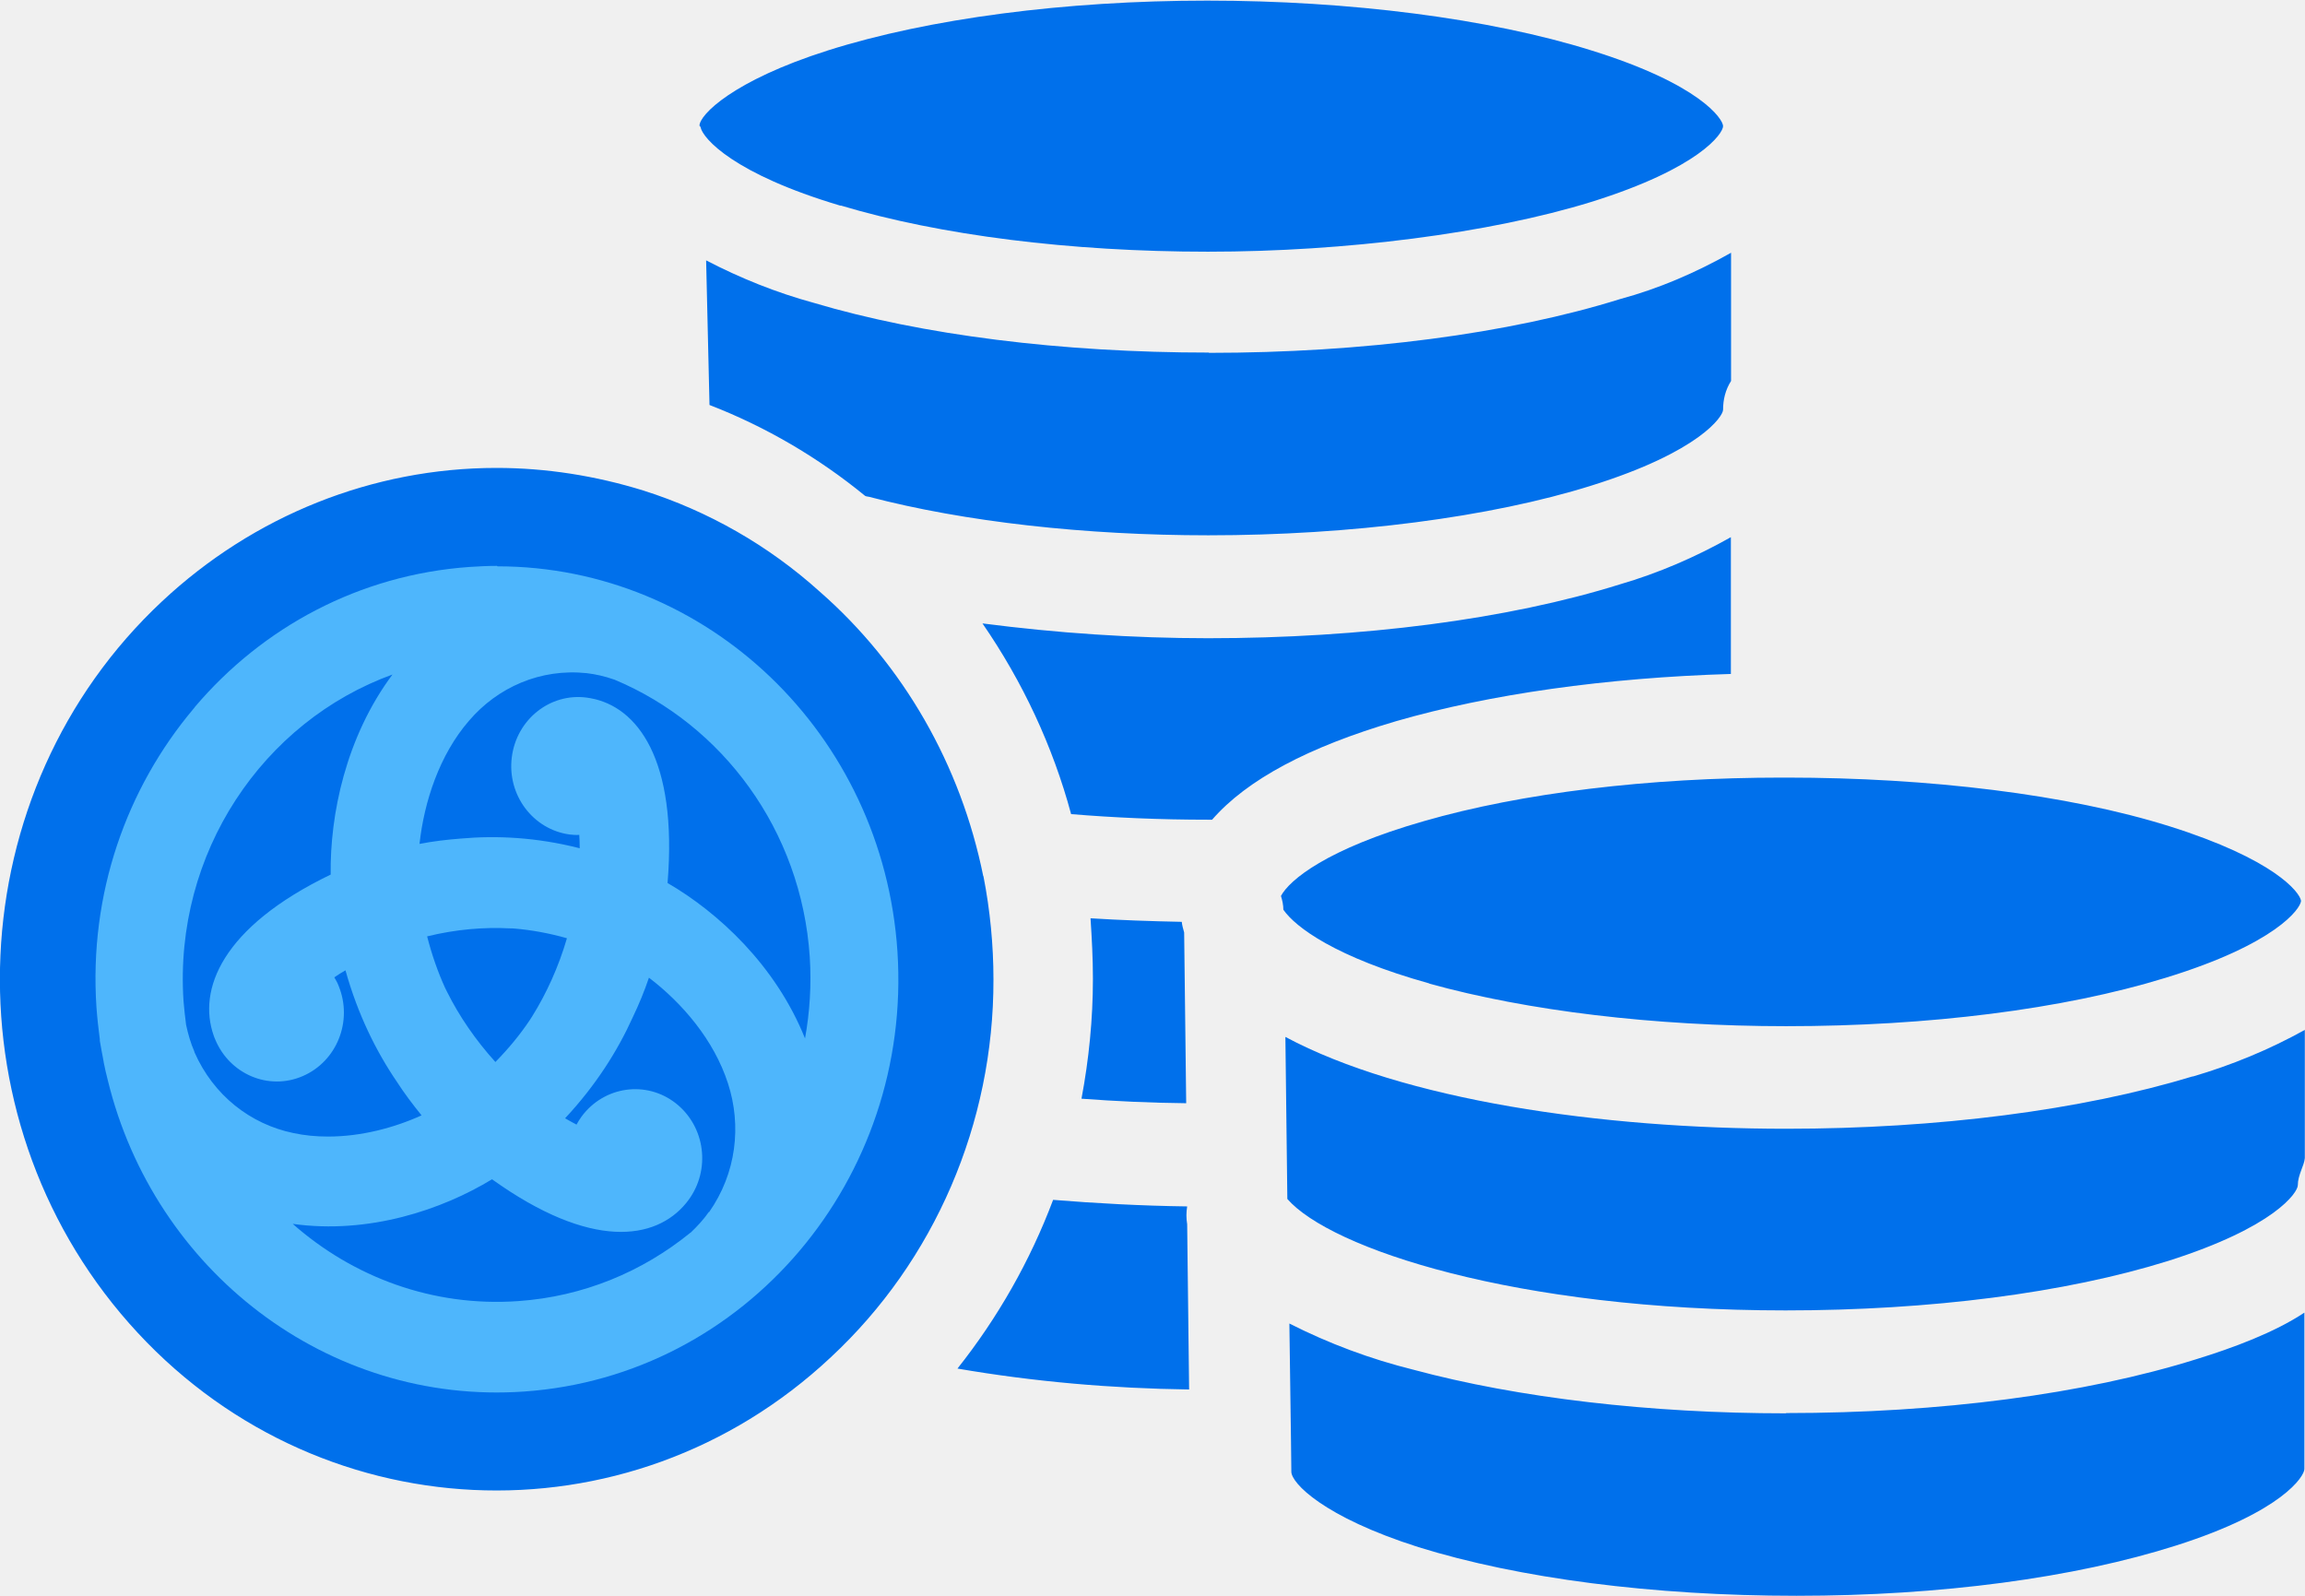
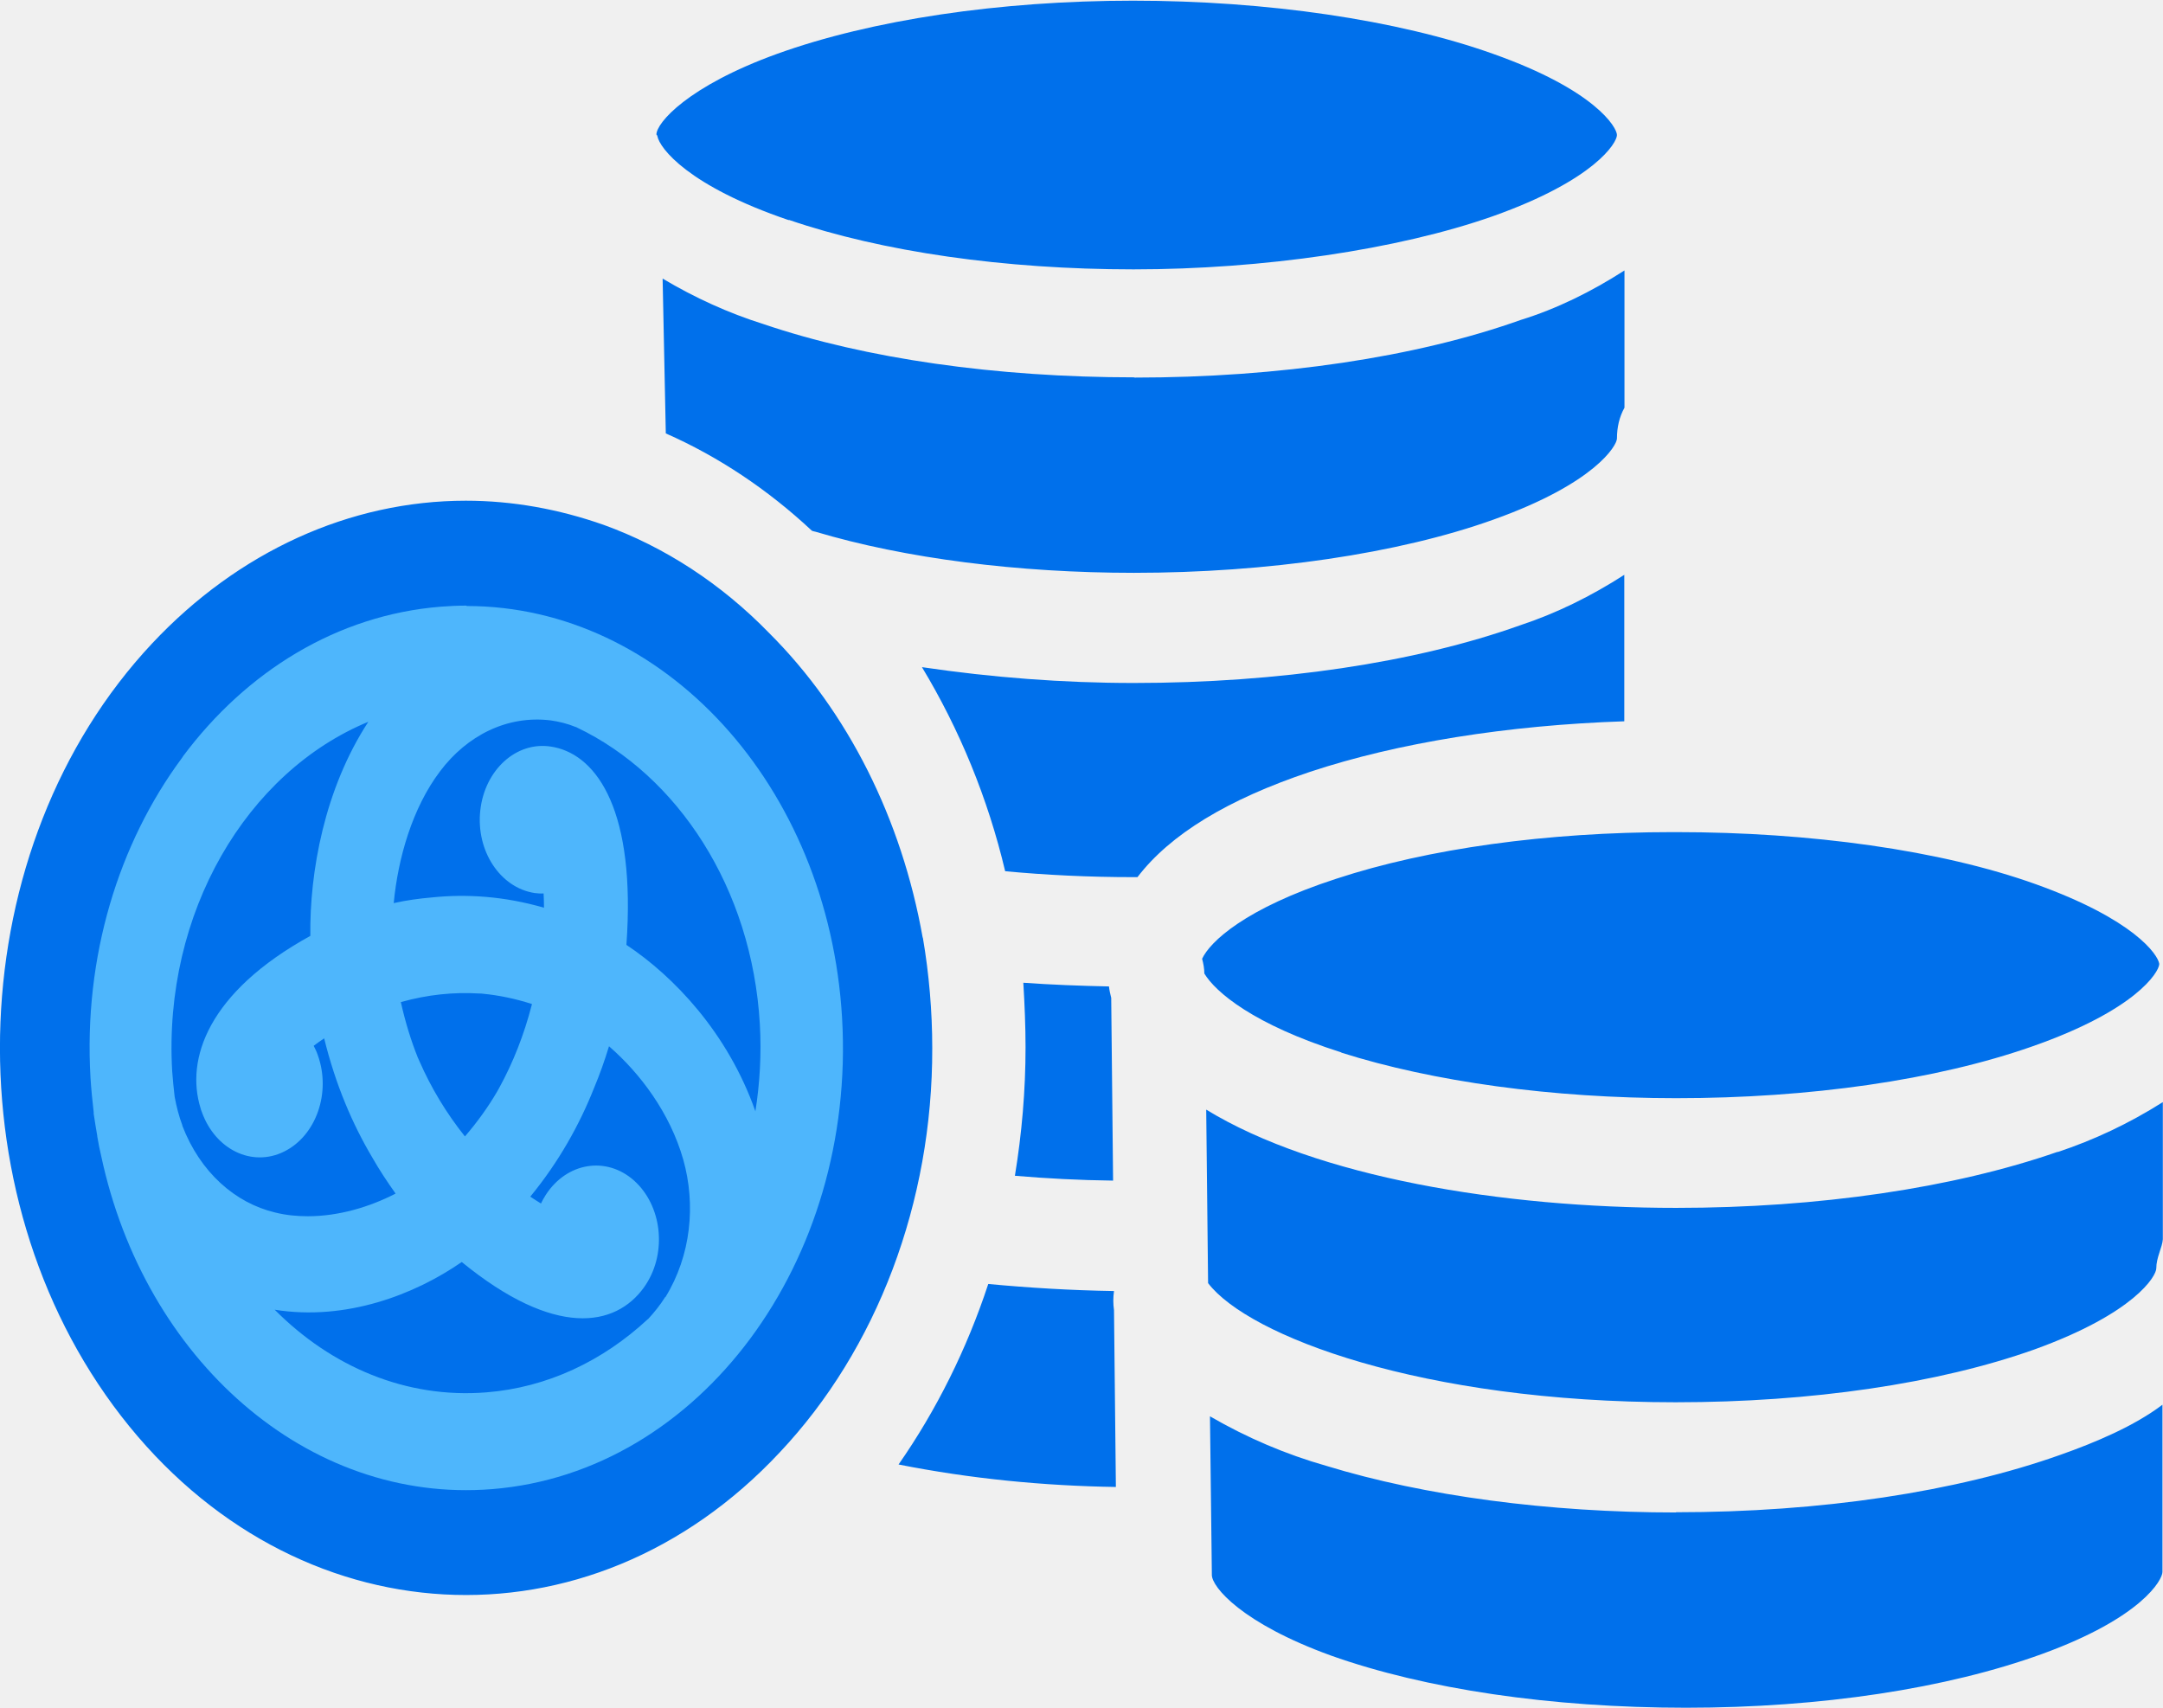
- <svg xmlns="http://www.w3.org/2000/svg" width="26" height="18" viewBox="0 0 26 18" fill="none">
-   <g clip-path="url(#clip0_303_16)">
-     <path d="M24.734 12.141C23.479 12.523 21.855 12.732 20.148 12.732C18.058 12.732 15.826 12.407 14.499 11.696L14.521 13.524C15.006 14.081 17.085 14.781 20.141 14.781C21.772 14.781 23.299 14.584 24.453 14.224C25.66 13.842 25.919 13.45 25.919 13.369C25.919 13.253 25.991 13.149 25.998 13.063V11.617C25.592 11.842 25.171 12.015 24.734 12.143V12.141ZM20.148 15.942C18.614 15.942 17.123 15.768 15.943 15.45C15.459 15.33 14.992 15.156 14.544 14.929L14.562 16.236L14.566 16.588V16.6C14.566 16.728 14.927 17.11 15.999 17.451C17.13 17.803 18.641 18 20.265 18C21.889 18 23.401 17.798 24.549 17.432C25.748 17.05 25.993 16.651 25.993 16.57V14.806C25.655 15.031 25.185 15.205 24.772 15.332C23.513 15.726 21.883 15.939 20.146 15.939L20.148 15.942ZM16.123 11.095C17.224 11.401 18.657 11.575 20.148 11.575C21.75 11.575 23.272 11.385 24.425 11.03C25.673 10.648 25.948 10.249 25.955 10.164V10.159C25.939 10.062 25.651 9.691 24.471 9.32C23.328 8.961 21.756 8.771 20.148 8.771H20.103C18.596 8.771 17.164 8.944 16.062 9.262C14.965 9.575 14.544 9.927 14.449 10.106C14.465 10.157 14.476 10.21 14.476 10.261C14.612 10.458 15.067 10.799 16.123 11.093V11.095ZM19.524 7.602V6.059C19.125 6.284 18.709 6.464 18.27 6.592C17.01 6.986 15.364 7.199 13.627 7.199C12.778 7.199 11.924 7.141 11.082 7.032C11.533 7.686 11.875 8.414 12.082 9.183C12.566 9.223 13.082 9.246 13.627 9.246H13.672C14.066 8.794 14.758 8.425 15.747 8.135C16.799 7.83 18.119 7.644 19.524 7.602ZM13.38 12.444L13.357 10.518C13.346 10.479 13.334 10.437 13.33 10.398C12.976 10.391 12.634 10.379 12.301 10.358C12.316 10.59 12.328 10.815 12.328 11.04C12.328 11.492 12.283 11.948 12.199 12.393C12.575 12.421 12.974 12.44 13.38 12.444ZM13.391 13.608C12.868 13.601 12.361 13.573 11.879 13.534C11.62 14.222 11.255 14.864 10.8 15.437C11.672 15.587 12.544 15.661 13.413 15.673L13.391 13.809C13.38 13.74 13.38 13.677 13.391 13.608ZM11.091 9.883C10.839 8.634 10.192 7.5 9.246 6.673C8.667 6.151 7.987 5.764 7.257 5.533C6.717 5.366 6.16 5.278 5.6 5.278C4.205 5.278 2.863 5.815 1.829 6.782C-0.46 8.921 -0.622 12.572 1.457 14.927C3.536 17.282 7.084 17.455 9.372 15.309C10.541 14.222 11.21 12.671 11.206 11.047C11.206 10.659 11.168 10.265 11.093 9.883H11.091ZM13.636 3.977C11.978 3.977 10.399 3.78 9.179 3.416C8.757 3.301 8.352 3.138 7.965 2.937L8.003 4.568C8.634 4.812 9.228 5.159 9.758 5.593C9.769 5.6 9.785 5.6 9.803 5.604C10.882 5.887 12.242 6.038 13.63 6.038C15.231 6.038 16.81 5.836 17.952 5.477C19.173 5.095 19.436 4.696 19.436 4.622C19.436 4.506 19.463 4.397 19.526 4.297V2.851C19.128 3.076 18.707 3.257 18.279 3.372C17.019 3.766 15.373 3.98 13.636 3.98V3.977ZM9.483 2.318C10.602 2.654 12.073 2.839 13.625 2.839C15.177 2.839 16.805 2.631 17.948 2.278C19.173 1.896 19.436 1.504 19.436 1.423C19.436 1.342 19.173 0.948 17.948 0.568C16.801 0.209 15.222 0.007 13.618 0.007C12.014 0.007 10.476 0.209 9.341 0.568C8.266 0.909 7.89 1.296 7.89 1.418C7.897 1.423 7.902 1.43 7.902 1.435C7.929 1.562 8.273 1.961 9.48 2.32L9.483 2.318Z" fill="#0070EB" />
-     <path d="M5.606 6.383C5.503 6.383 5.399 6.388 5.296 6.395C4.052 6.483 2.962 7.076 2.201 7.971C2.201 7.971 2.192 7.985 2.185 7.992C1.428 8.889 1.002 10.082 1.088 11.362C1.097 11.485 1.11 11.603 1.126 11.723V11.74C1.14 11.819 1.153 11.895 1.169 11.974V11.979C1.183 12.048 1.198 12.117 1.216 12.185C1.739 14.331 3.694 15.851 5.913 15.696C8.408 15.522 10.291 13.3 10.123 10.732C9.96 8.272 7.969 6.388 5.611 6.388L5.606 6.383ZM2.192 11.86C2.151 11.768 2.12 11.659 2.099 11.559C2.088 11.471 2.077 11.38 2.07 11.29C1.96 9.621 2.966 8.136 4.431 7.607H4.428C3.899 8.316 3.721 9.192 3.73 9.865C2.496 10.46 2.23 11.167 2.41 11.68C2.415 11.693 2.419 11.707 2.426 11.721C2.588 12.117 3.03 12.305 3.415 12.138C3.8 11.972 3.982 11.517 3.82 11.121C3.807 11.086 3.789 11.054 3.771 11.024C3.809 10.998 3.852 10.97 3.897 10.945C4.034 11.436 4.239 11.853 4.476 12.201C4.561 12.333 4.656 12.458 4.755 12.581C4.442 12.723 4.07 12.82 3.701 12.82C3.568 12.82 3.435 12.808 3.307 12.78C2.829 12.681 2.408 12.359 2.192 11.865V11.86ZM7.996 13.67C7.938 13.754 7.863 13.835 7.789 13.905H7.787C7.246 14.345 6.579 14.625 5.845 14.676C4.881 14.744 3.982 14.405 3.302 13.805C4.16 13.925 4.987 13.645 5.55 13.302C6.67 14.104 7.397 13.988 7.739 13.571C7.748 13.559 7.757 13.548 7.766 13.536C8.019 13.193 7.956 12.706 7.622 12.444C7.291 12.185 6.816 12.25 6.561 12.593C6.539 12.623 6.521 12.653 6.503 12.685C6.462 12.665 6.419 12.639 6.374 12.614C6.719 12.245 6.967 11.853 7.14 11.469C7.208 11.327 7.269 11.179 7.32 11.028C7.692 11.311 8.053 11.728 8.212 12.222C8.366 12.697 8.307 13.232 7.998 13.673L7.996 13.67ZM4.818 10.562C5.14 10.483 5.455 10.456 5.757 10.472C5.773 10.472 5.789 10.472 5.805 10.474C5.994 10.49 6.19 10.525 6.395 10.583C6.3 10.908 6.165 11.204 6.003 11.464C5.994 11.478 5.985 11.492 5.976 11.506C5.868 11.668 5.739 11.825 5.588 11.979C5.363 11.73 5.181 11.464 5.043 11.188C5.036 11.174 5.03 11.16 5.021 11.144C4.94 10.966 4.872 10.773 4.818 10.562ZM9.08 11.716V11.712C8.749 10.887 8.1 10.291 7.53 9.96C7.645 8.56 7.185 7.971 6.663 7.876C6.649 7.874 6.633 7.871 6.62 7.869C6.205 7.813 5.827 8.115 5.773 8.541C5.719 8.968 6.012 9.357 6.426 9.413C6.462 9.417 6.498 9.42 6.534 9.417C6.537 9.464 6.539 9.515 6.539 9.568C6.057 9.445 5.604 9.422 5.194 9.459C5.041 9.471 4.886 9.489 4.732 9.519C4.784 9.046 4.955 8.516 5.291 8.129C5.613 7.753 6.095 7.538 6.618 7.593C6.717 7.605 6.823 7.628 6.92 7.663C6.924 7.663 6.929 7.665 6.933 7.667C8.147 8.175 9.039 9.362 9.134 10.794C9.154 11.109 9.134 11.42 9.08 11.716Z" fill="#4EB6FC" />
+ <svg xmlns="http://www.w3.org/2000/svg" width="38" height="30" viewBox="0 0 38 30" fill="none">
+   <g clip-path="url(#clip0_310_96)">
+     <path d="M36.15 20.234C34.316 20.872 31.943 21.219 29.448 21.219C26.392 21.219 23.13 20.679 21.191 19.493L21.224 22.541C21.932 23.468 24.97 24.634 29.438 24.634C31.821 24.634 34.053 24.306 35.739 23.707C37.503 23.07 37.882 22.417 37.882 22.282C37.882 22.089 37.987 21.915 37.997 21.772V19.361C37.404 19.736 36.789 20.026 36.15 20.238V20.234ZM29.448 26.57C27.206 26.57 25.026 26.28 23.301 25.751C22.593 25.55 21.912 25.26 21.257 24.881L21.283 27.06L21.29 27.647V27.667C21.29 27.879 21.817 28.517 23.384 29.084C25.036 29.672 27.245 30 29.619 30C31.992 30 34.201 29.664 35.88 29.054C37.632 28.416 37.99 27.752 37.99 27.616V24.677C37.496 25.052 36.809 25.341 36.206 25.554C34.366 26.21 31.982 26.566 29.444 26.566L29.448 26.57ZM23.565 18.492C25.174 19.002 27.268 19.292 29.448 19.292C31.788 19.292 34.014 18.975 35.699 18.384C37.523 17.747 37.925 17.082 37.934 16.939V16.931C37.911 16.769 37.49 16.151 35.765 15.533C34.096 14.934 31.798 14.618 29.448 14.618H29.382C27.179 14.618 25.085 14.907 23.476 15.437C21.872 15.958 21.257 16.545 21.119 16.843C21.142 16.928 21.158 17.017 21.158 17.102C21.356 17.43 22.021 17.998 23.565 18.488V18.492ZM28.536 12.671V10.098C27.953 10.473 27.344 10.774 26.702 10.986C24.862 11.643 22.455 11.998 19.917 11.998C18.676 11.998 17.428 11.902 16.197 11.72C16.855 12.81 17.356 14.023 17.659 15.305C18.366 15.371 19.12 15.409 19.917 15.409H19.983C20.559 14.656 21.57 14.042 23.015 13.559C24.552 13.049 26.481 12.74 28.536 12.671V12.671ZM19.555 20.74L19.522 17.53C19.506 17.465 19.489 17.395 19.483 17.329C18.966 17.318 18.465 17.299 17.978 17.264C18.001 17.65 18.017 18.025 18.017 18.399C18.017 19.153 17.952 19.914 17.83 20.655C18.38 20.702 18.962 20.733 19.555 20.74V20.74ZM19.571 22.68C18.808 22.668 18.067 22.622 17.362 22.556C16.984 23.703 16.451 24.773 15.786 25.727C17.059 25.979 18.334 26.102 19.604 26.122L19.571 23.016C19.555 22.9 19.555 22.796 19.571 22.68ZM16.21 16.472C15.841 14.39 14.897 12.501 13.514 11.122C12.668 10.252 11.674 9.607 10.607 9.221C9.817 8.943 9.004 8.796 8.184 8.796C6.146 8.796 4.184 9.692 2.673 11.303C-0.671 14.869 -0.908 20.953 2.13 24.878C5.169 28.802 10.354 29.092 13.698 25.515C15.407 23.703 16.385 21.119 16.378 18.411C16.378 17.766 16.322 17.109 16.213 16.472H16.21ZM19.93 6.629C17.507 6.629 15.2 6.301 13.415 5.694C12.8 5.501 12.207 5.231 11.641 4.894L11.697 7.614C12.619 8.02 13.488 8.599 14.261 9.321C14.278 9.333 14.301 9.333 14.327 9.341C15.904 9.812 17.892 10.063 19.92 10.063C22.261 10.063 24.569 9.727 26.238 9.128C28.022 8.491 28.407 7.826 28.407 7.703C28.407 7.51 28.447 7.328 28.539 7.162V4.751C27.956 5.126 27.341 5.428 26.715 5.621C24.875 6.277 22.468 6.633 19.93 6.633V6.629ZM13.86 3.863C15.496 4.423 17.645 4.732 19.914 4.732C22.182 4.732 24.562 4.385 26.231 3.797C28.022 3.16 28.407 2.507 28.407 2.372C28.407 2.237 28.022 1.58 26.231 0.946C24.555 0.348 22.248 0.012 19.904 0.012C17.56 0.012 15.312 0.348 13.652 0.946C12.082 1.514 11.532 2.159 11.532 2.364C11.542 2.372 11.549 2.383 11.549 2.391C11.588 2.604 12.092 3.268 13.856 3.867L13.86 3.863Z" fill="#0070EB" />
+     <path d="M8.194 10.639C8.042 10.639 7.891 10.646 7.74 10.658C5.922 10.805 4.329 11.794 3.216 13.285C3.216 13.285 3.203 13.308 3.193 13.32C2.087 14.815 1.465 16.804 1.59 18.936C1.603 19.141 1.623 19.338 1.646 19.539V19.566C1.666 19.697 1.686 19.825 1.709 19.956V19.964C1.728 20.08 1.751 20.196 1.778 20.308C2.541 23.885 5.399 26.419 8.642 26.16C12.289 25.87 15.041 22.166 14.794 17.886C14.557 13.787 11.647 10.646 8.2 10.646L8.194 10.639ZM3.203 19.767C3.144 19.612 3.098 19.431 3.068 19.265C3.052 19.118 3.035 18.967 3.025 18.817C2.864 16.035 4.336 13.559 6.475 12.678H6.472C5.699 13.86 5.438 15.321 5.452 16.441C3.648 17.434 3.259 18.612 3.523 19.466C3.529 19.489 3.536 19.512 3.546 19.535C3.783 20.196 4.428 20.509 4.991 20.23C5.554 19.952 5.82 19.195 5.583 18.535C5.564 18.477 5.537 18.423 5.511 18.372C5.567 18.33 5.629 18.284 5.695 18.241C5.896 19.06 6.196 19.755 6.541 20.335C6.666 20.555 6.805 20.764 6.95 20.968C6.492 21.204 5.949 21.366 5.409 21.366C5.215 21.366 5.02 21.347 4.833 21.3C4.135 21.134 3.519 20.598 3.203 19.775V19.767ZM11.687 22.784C11.601 22.923 11.492 23.058 11.384 23.174H11.381C10.591 23.908 9.616 24.375 8.543 24.46C7.134 24.573 5.82 24.009 4.826 23.008C6.08 23.209 7.289 22.741 8.112 22.17C9.748 23.506 10.811 23.313 11.312 22.618C11.325 22.599 11.338 22.579 11.351 22.56C11.72 21.988 11.627 21.177 11.14 20.74C10.656 20.308 9.962 20.416 9.59 20.988C9.557 21.038 9.53 21.088 9.504 21.142C9.445 21.107 9.382 21.065 9.316 21.022C9.82 20.408 10.182 19.755 10.436 19.114C10.535 18.878 10.623 18.631 10.699 18.38C11.242 18.851 11.769 19.547 12.003 20.369C12.227 21.162 12.141 22.054 11.69 22.788L11.687 22.784ZM7.042 17.604C7.512 17.472 7.973 17.426 8.414 17.453C8.438 17.453 8.461 17.453 8.484 17.457C8.76 17.484 9.047 17.542 9.346 17.638C9.208 18.179 9.01 18.674 8.773 19.106C8.76 19.13 8.747 19.153 8.734 19.176C8.576 19.446 8.388 19.709 8.168 19.964C7.838 19.551 7.572 19.106 7.371 18.647C7.361 18.623 7.351 18.6 7.338 18.573C7.219 18.276 7.121 17.955 7.042 17.604V17.604ZM13.27 19.527V19.52C12.786 18.145 11.838 17.152 11.005 16.599C11.173 14.266 10.502 13.285 9.738 13.126C9.718 13.123 9.695 13.119 9.675 13.115C9.07 13.022 8.517 13.524 8.438 14.235C8.359 14.946 8.786 15.595 9.392 15.688C9.445 15.695 9.498 15.699 9.55 15.695C9.554 15.773 9.557 15.858 9.557 15.946C8.852 15.742 8.191 15.703 7.591 15.765C7.368 15.784 7.14 15.815 6.917 15.865C6.992 15.077 7.243 14.193 7.733 13.547C8.204 12.922 8.908 12.562 9.672 12.655C9.817 12.675 9.972 12.713 10.113 12.771C10.12 12.771 10.126 12.775 10.133 12.779C11.907 13.625 13.211 15.603 13.349 17.99C13.379 18.515 13.349 19.033 13.27 19.527V19.527Z" fill="#4EB6FC" />
  </g>
  <defs>
-     <clipPath id="clip0_303_16">
-       <rect width="26" height="18" fill="white" />
+     <clipPath id="clip0_310_96">
+       <rect width="38" height="30" fill="white" />
    </clipPath>
  </defs>
</svg>
